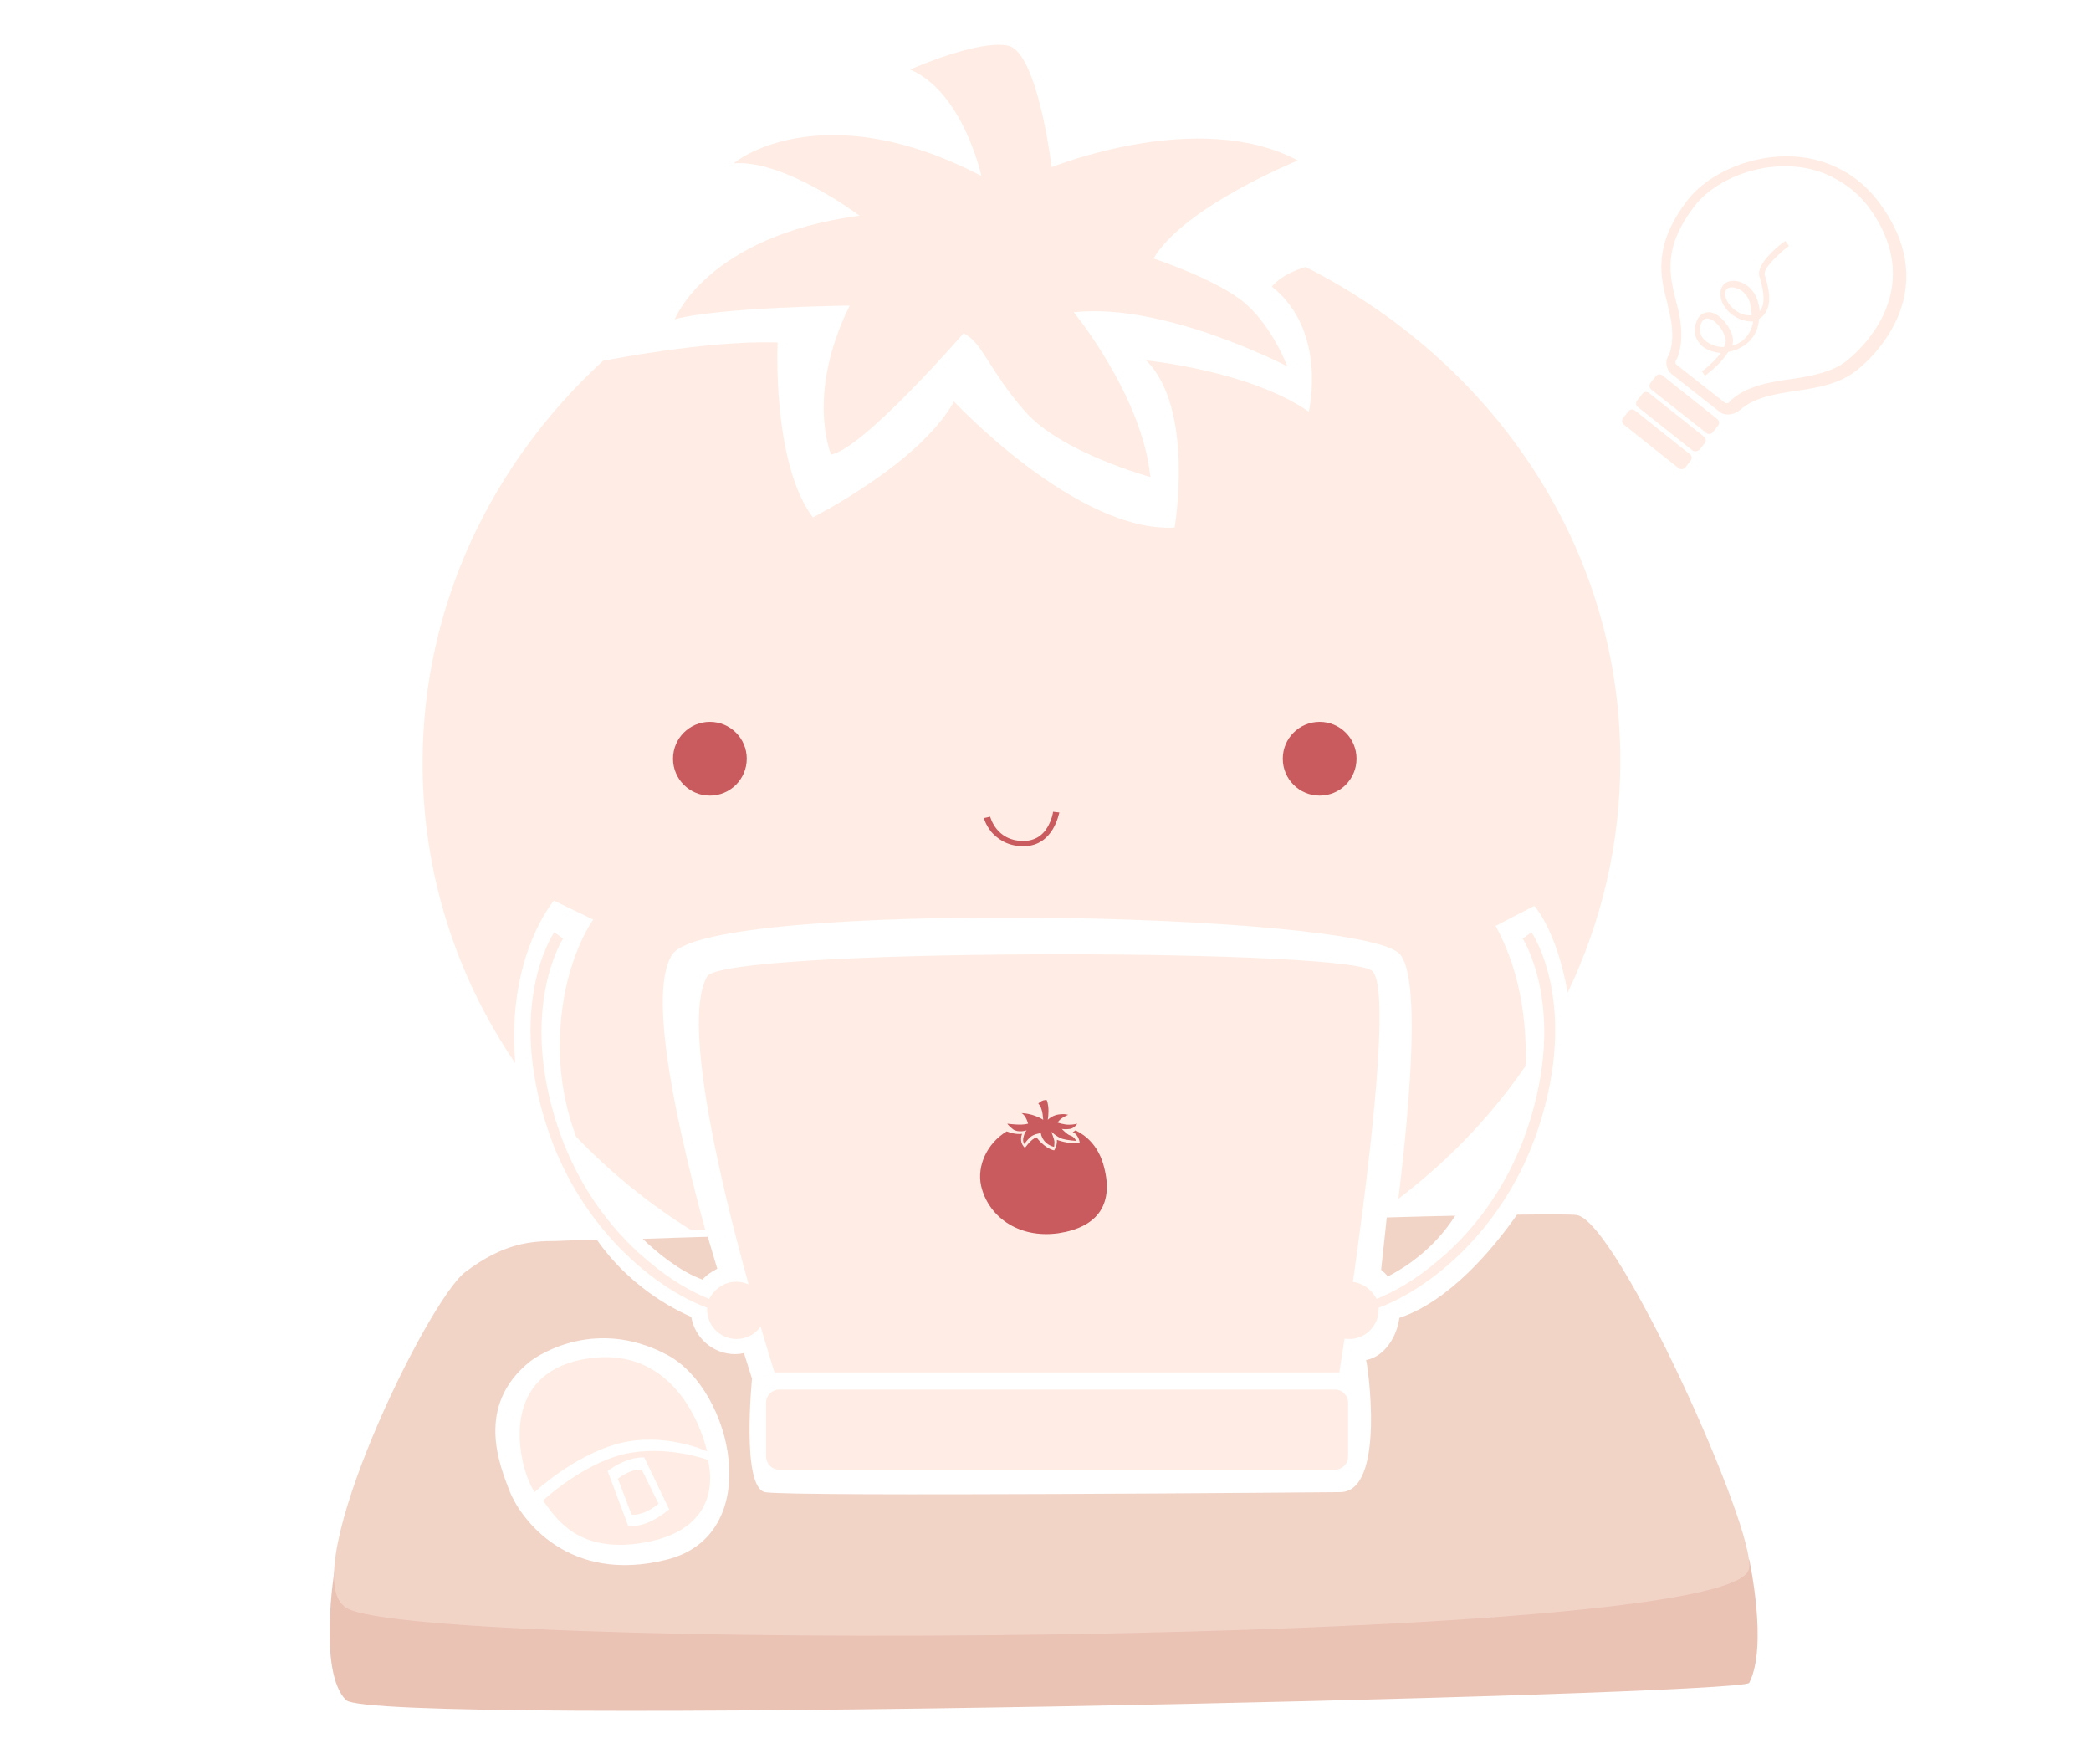
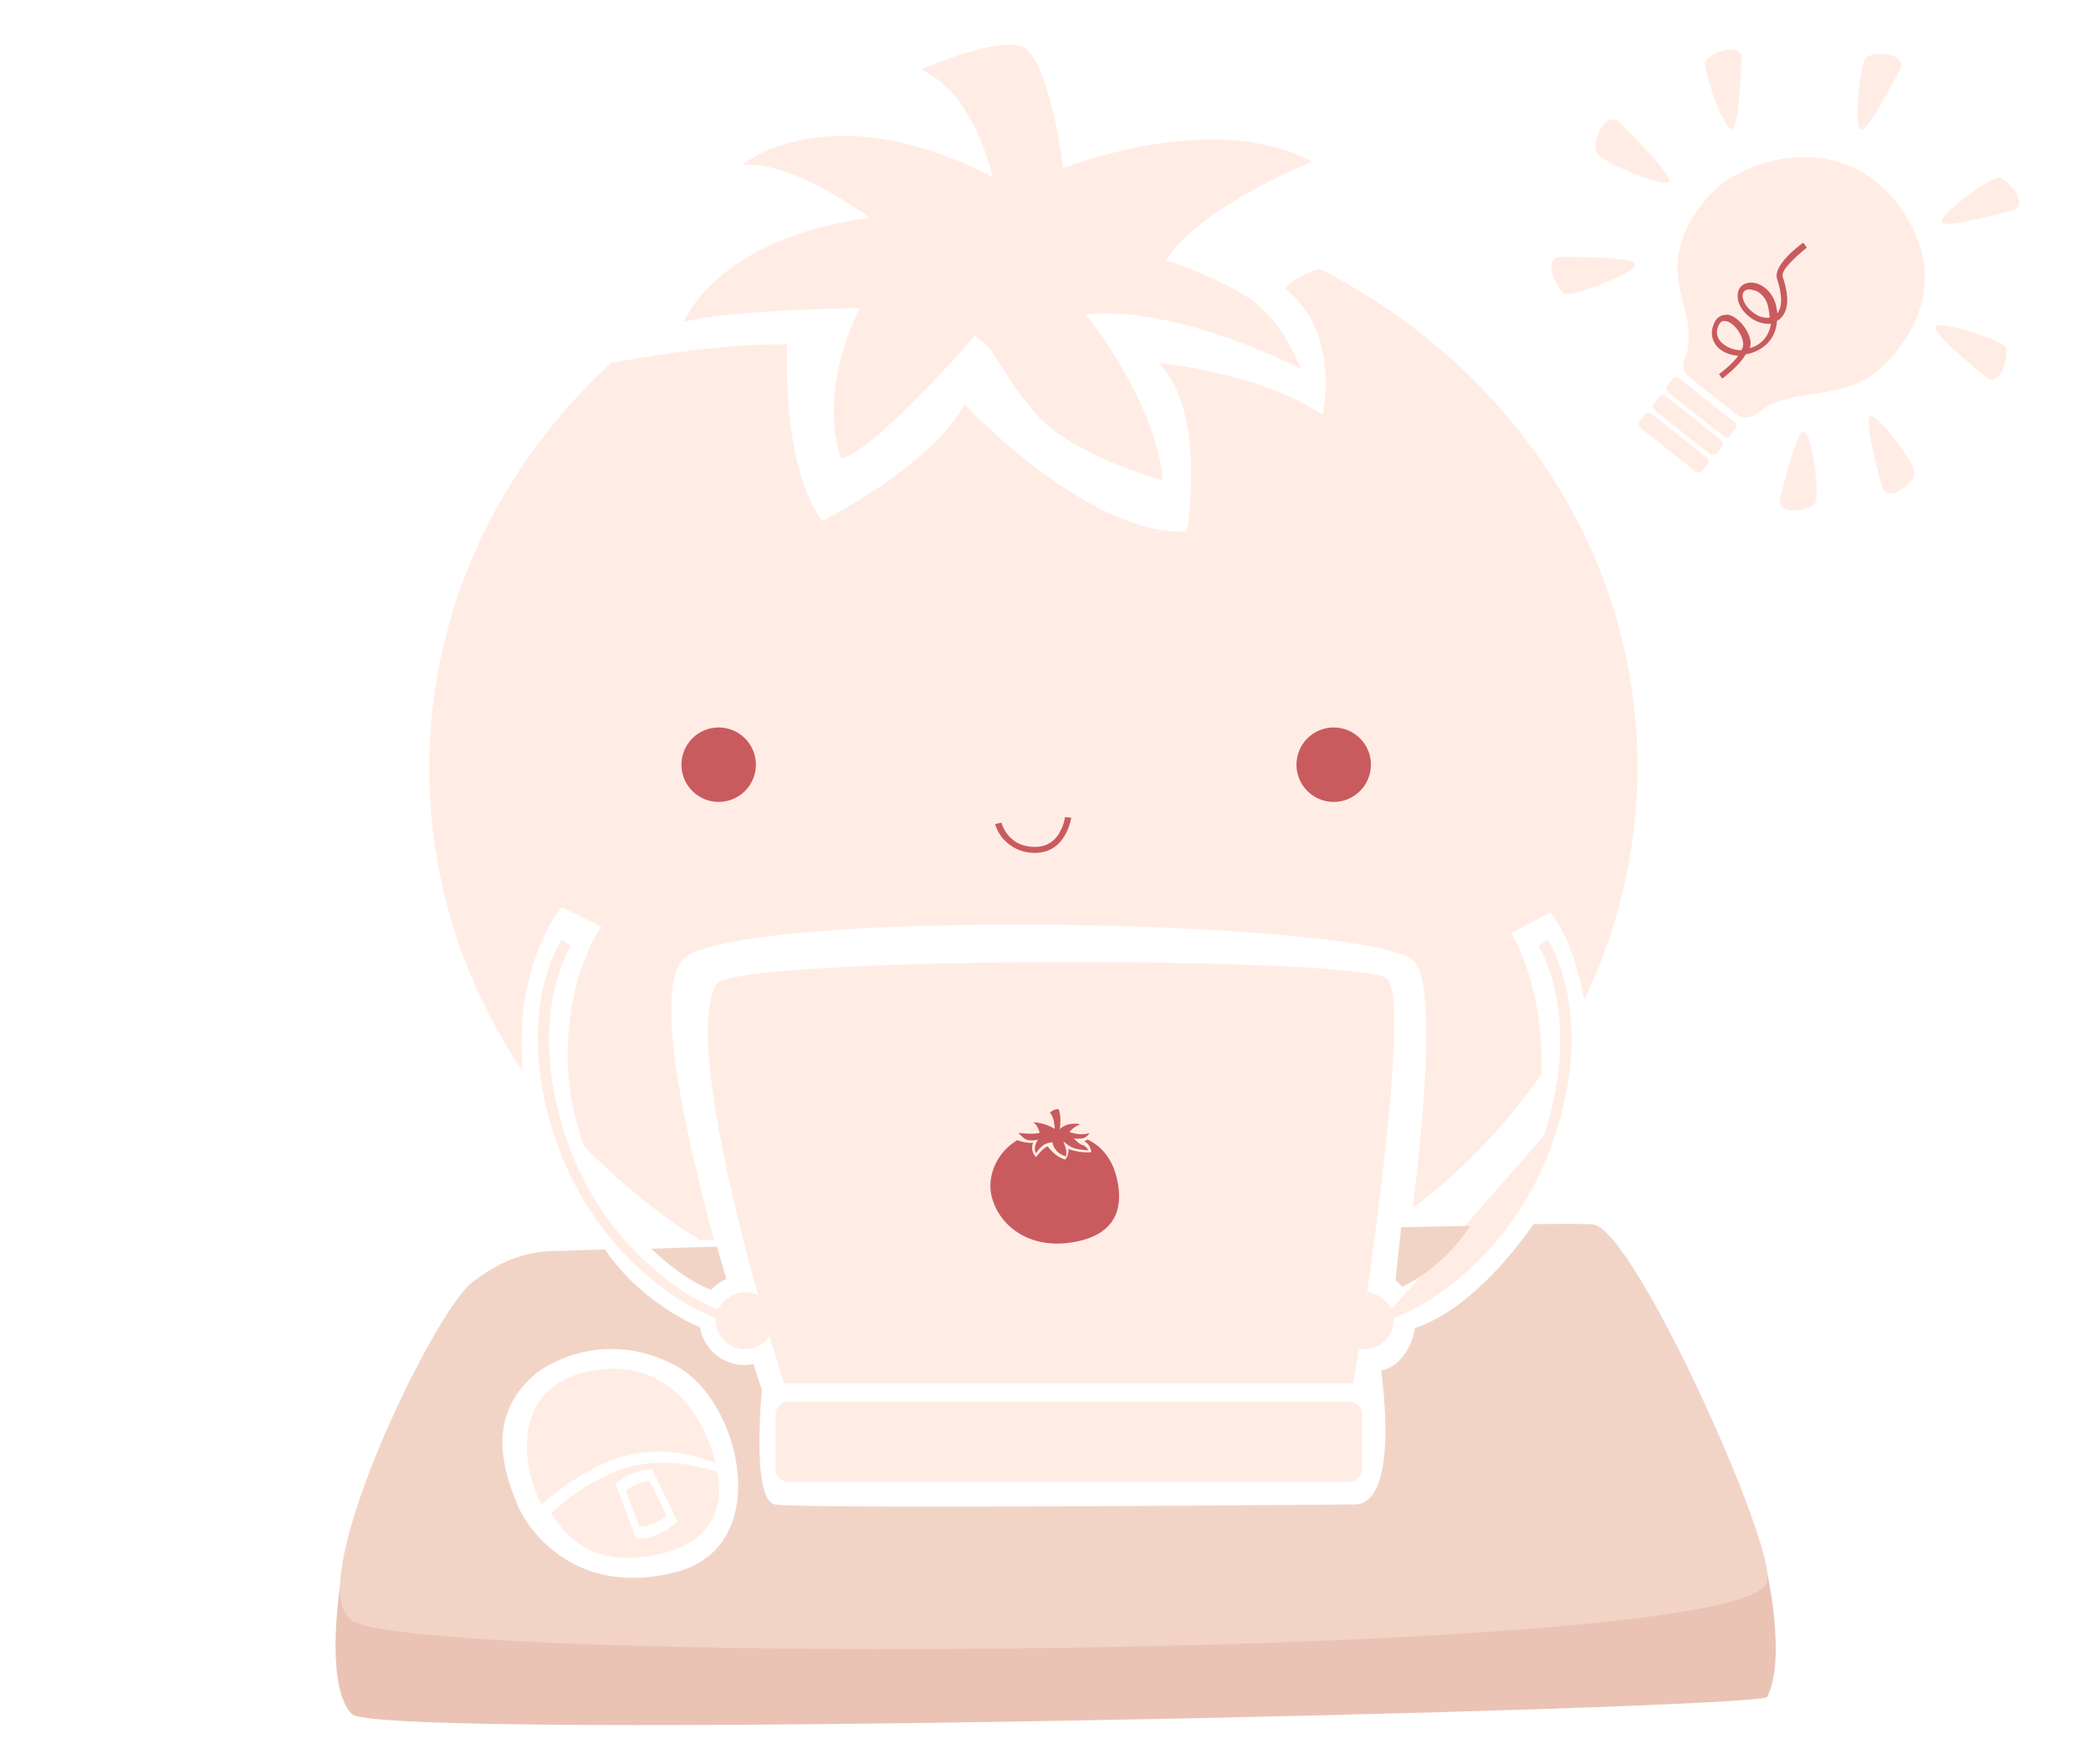
<svg xmlns="http://www.w3.org/2000/svg" version="1.1" id="Layer_1" x="0px" y="0px" viewBox="0 0 595.3 502.1" style="enable-background:new 0 0 595.3 502.1;" xml:space="preserve">
  <style type="text/css">
	.st0{fill:#EAC3B5;}
	.st1{fill:#F2D4C7;}
	.st2{fill:#FFEDE5;}
	.st3{fill:#C95B5E;}
</style>
  <g>
    <g>
      <g>
-         <path class="st0" d="M95.3,446.6c0,0-4.9,29.3,3.2,37.4c7.8,7.8,397.6-1.3,399.5-4.9c5.4-10.5,0-35.1,0-35.1L118,446.6     L95.3,446.6L95.3,446.6z" />
+         <path class="st0" d="M97,450.3c0,0-4.9,29.5,3.2,37.7c7.9,7.9,400.9-1.3,402.9-4.9c5.5-10.6,0-35.4,0-35.4l-383.3,2.7L97,450.3     L97,450.3z" />
        <g>
-           <path class="st1" d="M251.5,350.5C251.7,350.5,251.7,350.5,251.5,350.5C251.7,350.5,251.7,350.5,251.5,350.5z" />
-           <path class="st1" d="M246.3,350.7c1.8-0.1,3.4-0.1,5.2-0.2C249.8,350.5,248,350.7,246.3,350.7z" />
-           <path class="st1" d="M244.6,350.7c0.6,0,1.3,0,1.9-0.1C245.8,350.7,245.2,350.7,244.6,350.7z" />
-           <path class="st1" d="M270,349.9c0.2,0,0.5,0,0.7,0C270.5,349.9,270.2,349.9,270,349.9z" />
-           <path class="st1" d="M270.7,349.9c2.1-0.1,3.9-0.1,6.1-0.2C274.6,349.8,272.5,349.8,270.7,349.9z" />
-           <path class="st1" d="M239.7,350.8c1.8-0.1,3.2-0.1,4.9-0.2C243,350.7,241.2,350.8,239.7,350.8z" />
-           <path class="st1" d="M251.7,350.5c5.9-0.2,12.1-0.4,18.3-0.6C263.7,350.2,257.6,350.4,251.7,350.5z" />
-           <path class="st1" d="M211.9,385.1c0.2-0.1,0.5-0.1,0.6-0.2C212.3,385,212.2,385.1,211.9,385.1z" />
-           <path class="st1" d="M276.8,349.8c0.1,0,0.3,0,0.4,0C276.9,349.8,276.8,349.8,276.8,349.8z" />
-           <path class="st1" d="M211.8,385.1L211.8,385.1L211.8,385.1C211.9,385.1,211.8,385.1,211.8,385.1z" />
-           <path class="st1" d="M211.6,351.7c6.5-0.2,13.6-0.4,20.8-0.6C225.2,351.3,218.1,351.5,211.6,351.7z" />
-           <path class="st1" d="M232.4,351.1c0.8,0,1.9-0.1,2.8-0.1C234.2,350.9,233.5,350.9,232.4,351.1z" />
-           <path class="st1" d="M235,350.9c1,0,2.2-0.1,3.3-0.1C237.3,350.9,236.3,350.9,235,350.9z" />
-           <path class="st1" d="M238.4,350.9c0.4,0,0.8,0,1.1,0C239.3,350.8,238.8,350.9,238.4,350.9z" />
-           <path class="st1" d="M381.5,424.8c0,0-156.9,1.4-163.7,0c-6.8-1.4-3.7-32.3-3.7-32.3l-2.3-7.3c-0.8,0.2-1.8,0.3-2.5,0.3      c-6.3,0-11.5-4.6-12.5-10.6c-5.6-2.4-17.9-9-26.9-22c-7.3,0.2-11.5,0.4-11.5,0.4c-7.4,0-15,0.6-25.9,8.8s-47.8,84.6-34.6,95.1      c10.6,13.2,395.5,11.9,400-10.5c2.6-10.1-37.6-99.5-49.1-100.8c-1.5-0.2-7.6-0.2-16.9-0.1c-7.1,10.1-19.3,24.6-33.5,29.4      c-0.7,5.2-4.1,11-9.5,12C389.2,387.2,394.8,424.8,381.5,424.8z M189.9,444c-28.1,7.1-41.6-11.6-44.7-19.2      c-3-7.7-10-24.6,5.7-37.2c0,0,17.2-13.6,39.2-1.8C208.7,395.9,217.9,436.9,189.9,444z" />
-           <path class="st1" d="M383.8,346.8c0.1,0,0.1,0,0.2,0C384,346.8,384,346.8,383.8,346.8z" />
-           <path class="st1" d="M309.3,348.8c0.1,0,0.1,0,0.2,0H309.3z" />
-           <path class="st1" d="M309.6,348.8c4.2-0.1,8.5-0.2,12.7-0.4C318.1,348.6,313.9,348.7,309.6,348.8z" />
-           <path class="st1" d="M322.3,348.4c0.1,0,0.3,0,0.4,0C322.6,348.4,322.4,348.4,322.3,348.4z" />
-           <path class="st1" d="M277.1,349.8c10.6-0.3,21.4-0.6,32.3-0.9C298.5,349.1,287.8,349.4,277.1,349.8z" />
-           <path class="st1" d="M354.5,347.6c10.2-0.3,20.2-0.6,29.4-0.8C374.5,347.1,364.7,347.3,354.5,347.6z" />
-           <path class="st1" d="M354.3,347.6C354.3,347.6,354.5,347.6,354.3,347.6C354.5,347.6,354.3,347.6,354.3,347.6z" />
-           <path class="st1" d="M322.7,348.4c10.7-0.3,21.4-0.6,31.6-0.8C344.1,347.8,333.5,348.1,322.7,348.4z" />
+           <path class="st1" d="M254.4,353.3C254.6,353.3,254.6,353.3,254.4,353.3C254.6,353.3,254.6,353.3,254.4,353.3z" />
+           <path class="st1" d="M249.2,353.5c1.8-0.1,3.4-0.1,5.2-0.2C252.7,353.3,250.9,353.5,249.2,353.5z" />
+           <path class="st1" d="M247.5,353.6c0.6,0,1.3,0,1.9-0.1C248.7,353.5,248.1,353.6,247.5,353.6z" />
+           <path class="st1" d="M273.1,352.7c0.2,0,0.5,0,0.7,0C273.6,352.7,273.3,352.7,273.1,352.7z" />
+           <path class="st1" d="M273.8,352.7c2.1-0.1,4-0.1,6.2-0.2C277.7,352.6,275.6,352.6,273.8,352.7z" />
+           <path class="st1" d="M242.5,353.7c1.8-0.1,3.2-0.1,4.9-0.2C245.8,353.6,244,353.7,242.5,353.7z" />
+           <path class="st1" d="M254.6,353.3c6-0.2,12.2-0.4,18.5-0.6C266.7,353,260.6,353.2,254.6,353.3z" />
+           <path class="st1" d="M214.5,388.3c0.2-0.1,0.5-0.1,0.6-0.2C214.9,388.2,214.8,388.3,214.5,388.3z" />
+           <path class="st1" d="M279.9,352.6c0.1,0,0.3,0,0.4,0C280.1,352.6,280,352.6,279.9,352.6z" />
+           <path class="st1" d="M214.4,388.3L214.4,388.3L214.4,388.3C214.5,388.3,214.4,388.3,214.4,388.3z" />
+           <path class="st1" d="M214.2,354.5c6.5-0.2,13.7-0.4,21-0.6C227.9,354.2,220.7,354.4,214.2,354.5z" />
+           <path class="st1" d="M235.2,354c0.9,0,1.9-0.1,2.8-0.1C237,353.8,236.2,353.8,235.2,354z" />
+           <path class="st1" d="M237.8,353.8c1,0,2.2-0.1,3.3-0.1C240.1,353.8,239.1,353.8,237.8,353.8z" />
+           <path class="st1" d="M241.2,353.8c0.4,0,0.9,0,1.1,0C242.1,353.7,241.6,353.8,241.2,353.8z" />
+           <path class="st1" d="M385.6,428.3c0,0-158.2,1.4-165,0c-6.8-1.4-3.7-32.6-3.7-32.6l-2.4-7.4c-0.9,0.2-1.8,0.3-2.6,0.3      c-6.3,0-11.6-4.6-12.6-10.7c-5.7-2.5-18.1-9.1-27.1-22.2c-7.4,0.2-11.6,0.4-11.6,0.4c-7.5,0-15.2,0.6-26.1,8.9      c-11,8.3-48.2,85.3-34.8,95.9c10.7,13.4,398.8,12,403.4-10.6c2.7-10.2-37.9-100.4-49.5-101.7c-1.5-0.2-7.7-0.2-17-0.1      c-7.2,10.2-19.5,24.8-33.8,29.6c-0.7,5.2-4.2,11.1-9.6,12.1C393.2,390.3,398.9,428.3,385.6,428.3z M192.3,447.6      c-28.3,7.2-41.9-11.7-45.1-19.4c-3-7.8-10-24.8,5.8-37.5c0,0,17.3-13.7,39.6-1.8C211.2,399.1,220.5,440.5,192.3,447.6z" />
+           <path class="st1" d="M387.8,349.6c0.1,0,0.1,0,0.2,0C388,349.6,388,349.6,387.8,349.6z" />
+           <path class="st1" d="M312.8,351.6c0.1,0,0.1,0,0.2,0H312.8z" />
+           <path class="st1" d="M313,351.6c4.3-0.1,8.6-0.2,12.8-0.4C321.6,351.4,317.4,351.5,313,351.6z" />
+           <path class="st1" d="M325.8,351.2c0.1,0,0.3,0,0.4,0C326.1,351.2,325.9,351.2,325.8,351.2z" />
+           <path class="st1" d="M280.3,352.6c10.7-0.3,21.6-0.6,32.6-0.9C301.9,352,291.1,352.3,280.3,352.6z" />
+           <path class="st1" d="M358.3,350.4c10.3-0.3,20.4-0.6,29.6-0.9C378.5,349.9,368.6,350.1,358.3,350.4z" />
+           <path class="st1" d="M358.1,350.4C358.1,350.4,358.3,350.4,358.1,350.4C358.3,350.4,358.1,350.4,358.1,350.4z" />
+           <path class="st1" d="M326.2,351.2c10.8-0.3,21.6-0.6,31.9-0.9C347.8,350.7,337.1,350.9,326.2,351.2z" />
        </g>
        <g>
-           <path class="st2" d="M371.7,76c-7.3,2.2-9.6,5.6-9.6,5.6c16,12.7,10.5,35.6,10.5,35.6c-16.8-11.7-46.3-14.6-46.3-14.6      c13.9,13.8,8.1,47.6,8.1,47.6c-27.9,1.5-62.8-35.9-62.8-35.9c-9.8,17.7-40.2,33-40.2,33c-11.7-15.8-10-49.8-10-49.8      c-14.9-0.5-35.4,2.5-49.7,5.2c-31.6,29-51.4,69.6-51.4,114.5c0,31.5,9.6,60.8,26.4,85.5c-2.6-30.5,11-46.3,11-46.3l11.2,5.4      c0,0-10,13.4-9.5,37.8c0.2,9.7,2.3,17.8,4.6,24c9.7,10.1,20.8,19.2,32.9,26.7l3.9-0.1c-6.5-23.8-17.2-67.3-9.3-78.6      c11-15.5,196-12.1,207,0c5.7,6.3,3.3,39.6-0.4,69.7c14.1-10.7,26.4-23.5,36.2-37.8c0.4-10-0.7-25.7-8.5-39.9l11-5.7      c0,0,6.3,6.7,9.5,24.7c9.6-20,15-42.3,15-65.7C461.5,155.8,425.1,103,371.7,76z" />
-           <path class="st2" d="M279.4,50.1c0,0-5.2-23.9-20.3-30.3c0,0,19.3-8.6,27.9-6.8c8.5,1.9,12.4,34.6,12.4,34.6s41.9-17,70.1-1.9      c0,0-32.4,13.1-41.1,27.9c0,0,16.2,5.3,24.8,11.7c8.6,6.5,13.3,19,13.3,19S331.4,86,305.7,88.9c0,0,19.5,23.7,21.8,46.9      c0,0-25.4-6.9-35.7-18.7c-10.2-11.6-12.1-19.7-17.5-22.2c0,0-28.5,32.9-37.7,34.5c0,0-7.3-17,5.3-42.4c0,0-37,0.4-49.8,3.9      c0,0,9.1-23.7,52.6-29.5c0,0-21.3-16-35.7-14.9C208.4,46.5,233.5,26.2,279.4,50.1z" />
-           <circle class="st3" cx="375.7" cy="216" r="10.5" />
-           <circle class="st3" cx="202.1" cy="216" r="10.5" />
+           <path class="st2" d="M375.6,76.5c-7.4,2.2-9.7,5.7-9.7,5.7c16.1,12.8,10.6,35.9,10.6,35.9c-16.9-11.8-46.7-14.8-46.7-14.8      c14,13.9,8.1,48,8.1,48c-28.1,1.5-63.3-36.2-63.3-36.2c-9.8,17.9-40.5,33.2-40.5,33.2c-11.8-15.9-10-50.2-10-50.2      c-15.1-0.5-35.7,2.6-50.1,5.2c-31.9,29.3-51.8,70.2-51.8,115.4c0,31.7,9.7,61.3,26.6,86.3c-2.7-30.8,11.1-46.7,11.1-46.7      l11.3,5.5c0,0-10,13.5-9.6,38.2c0.2,9.8,2.4,18,4.6,24.2c9.8,10.2,21,19.3,33.1,26.9l4-0.1c-6.5-24-17.3-67.9-9.4-79.3      c11.1-15.6,197.6-12.2,208.7,0c5.8,6.3,3.3,40-0.4,70.3c14.2-10.8,26.6-23.7,36.6-38.2c0.4-10-0.7-25.9-8.5-40.2l11.1-5.8      c0,0,6.3,6.7,9.6,24.9c9.7-20.2,15.2-42.7,15.2-66.3C466.2,157,429.5,103.8,375.6,76.5z" />
+           <path class="st2" d="M282.6,50.4c0,0-5.2-24.1-20.5-30.6c0,0,19.5-8.7,28.1-6.8c8.5,1.9,12.5,34.9,12.5,34.9S345,30.8,373.5,46      c0,0-32.7,13.3-41.5,28.1c0,0,16.4,5.3,25,11.8c8.7,6.5,13.4,19.1,13.4,19.1S335,86.7,309.1,89.5c0,0,19.7,23.9,22,47.3      c0,0-25.7-7-36-18.8c-10.3-11.7-12.2-19.9-17.6-22.3c0,0-28.8,33.1-38,34.8c0,0-7.4-17.1,5.3-42.8c0,0-37.3,0.4-50.2,4      c0,0,9.2-23.9,53-29.7c0,0-21.5-16.1-36-15.1C211,46.8,236.2,26.3,282.6,50.4z" />
+           <circle class="st3" cx="379.7" cy="217.7" r="10.6" />
+           <circle class="st3" cx="204.6" cy="217.7" r="10.6" />
          <g>
-             <path class="st3" d="M291.4,240.9c-0.1,0-0.2,0-0.4,0c-4.6-0.1-7.3-2.4-8.8-4.1c-1.6-2-2.1-3.9-2.1-3.9l1.8-0.4       c0.1,0.3,1.8,6.8,9.2,6.9c3.1,0.1,5.6-1.3,7.1-3.9c1.3-2.2,1.6-4.2,1.6-4.4l1.8,0.2C301.5,231.2,300.1,240.9,291.4,240.9z" />
+             <path class="st3" d="M294.7,242.8c-0.1,0-0.2,0-0.4,0c-4.6-0.1-7.4-2.5-8.9-4.2c-1.6-2-2.1-4-2.1-4l1.8-0.4       c0.1,0.3,1.8,6.8,9.3,6.9c3.1,0.1,5.7-1.3,7.2-4c1.3-2.2,1.6-4.3,1.6-4.5l1.8,0.2C304.9,233.1,303.5,242.8,294.7,242.8z" />
          </g>
-           <path class="st2" d="M209.6,364.9c-3.3,0-6.2,2-7.7,4.9c-5-2-11-5.4-17-10.5c-8.5-6.9-19.7-19.3-26.1-38.5      c-11.2-33.8,1.4-53.4,1.5-53.6l-2.5-1.8c-0.6,0.8-13.6,20.8-1.9,56c9.4,28.3,30.5,45.4,45.4,50.9c0,0.2,0,0.4,0,0.5      c0,4.6,3.7,8.4,8.4,8.4c4.6,0,8.4-3.7,8.4-8.4C218,368.7,214.2,364.9,209.6,364.9z" />
-           <path class="st2" d="M384.2,364.9c3.3,0,6.2,2,7.7,4.9c5-2,11-5.4,17-10.5c8.5-6.9,19.7-19.3,26.1-38.5      c11.2-33.8-1.4-53.4-1.5-53.6l2.5-1.8c0.6,0.8,13.6,20.8,1.9,56c-9.4,28.3-30.5,45.4-45.4,50.9c0,0.2,0,0.4,0,0.5      c0,4.6-3.7,8.4-8.4,8.4c-4.7,0-8.4-3.7-8.4-8.4C375.7,368.7,379.6,364.9,384.2,364.9z" />
+           <path class="st2" d="M212.2,367.9c-3.3,0-6.2,2-7.8,4.9c-5-2-11.1-5.4-17.1-10.6c-8.5-6.9-19.9-19.5-26.3-38.8      c-11.3-34.1,1.4-53.9,1.5-54.1l-2.6-1.8c-0.6,0.9-13.7,21-1.9,56.4c9.5,28.5,30.8,45.7,45.7,51.3c0,0.2,0,0.4,0,0.5      c0,4.6,3.7,8.4,8.4,8.4c4.6,0,8.4-3.7,8.4-8.4C220.6,371.7,216.8,367.9,212.2,367.9z" />
+           <path class="st2" d="M439.5,323.4c11.3-34.1-1.4-53.9-1.5-54.1l2.6-1.8c0.6,0.9,13.7,21,1.9,56.4c-9.5,28.5-30.8,45.7-45.7,51.3      c0,0.2,0,0.4,0,0.5c0,4.6-3.7,8.4-8.4,8.4s-8.4-3.7-8.4-8.4c-0.1-4.1,3.8-7.9,8.4-7.9c3.3,0,6.2,2,7.8,4.9" />
        </g>
        <g>
-           <path class="st2" d="M380.1,418.4H221.8c-2.1,0-3.7-1.8-3.7-3.7v-15.4c0-2.1,1.8-3.7,3.7-3.7h158.3c2.1,0,3.7,1.8,3.7,3.7v15.4      C383.8,416.7,382.1,418.4,380.1,418.4z" />
-           <path class="st2" d="M381.3,390.7H220.5c0,0-30-93.8-19.2-112.7c4.7-8.1,178.1-8.1,189.1-1.8C399,281.3,381.3,390.7,381.3,390.7      z" />
+           <path class="st2" d="M384.2,421.9H224.5c-2.1,0-3.7-1.8-3.7-3.7v-15.5c0-2.1,1.8-3.7,3.7-3.7h159.6c2.1,0,3.7,1.8,3.7,3.7v15.5      C387.8,420.1,386.1,421.9,384.2,421.9z" />
+           <path class="st2" d="M385.3,393.8H223.2c0,0-30.3-94.6-19.3-113.6c4.7-8.1,179.6-8.1,190.7-1.8      C403.2,283.5,385.3,393.8,385.3,393.8z" />
          <g>
-             <path class="st3" d="M304.5,323.2c-0.9-0.4-2.2-1.8-2.2-1.8s0.9,0.2,2.3,0c1.3-0.2,2.1-1.5,2.1-1.5s-1,0.3-2.4,0.3       c-1.4,0-3.2-0.6-3.2-0.6c0.8-1.4,3-2.2,3-2.2s-0.9-0.4-2.8-0.1c-1.3,0.2-2.4,0.9-3,1.5c0.1-0.6,0.2-1.6,0.2-2.5       c0-2-0.5-3.1-0.5-3.1c-1.4-0.2-2.4,1-2.4,1s0.6,0.5,0.9,1.6c0.3,0.7,0.4,2.1,0.5,3c-3-1.9-6.2-1.9-6.2-1.9c1.3,0.6,1.9,3,1.9,3       c-1.9,0.6-5.9,0-5.9,0s0.1,0.4,1.6,1.6c1.5,1.1,3.9,0.3,3.9,0.3s-0.6,0.5-0.9,1.9c-0.4,1.4,0.3,2.1,0.3,2       c0-0.1,0.6-1.1,1.8-2.1c1-0.8,2.8-1,2.8-1c0.7,3.4,3.8,3.9,3.8,3.9s0.1-0.7,0.1-1.4c0-0.7-0.9-2.9-0.9-2.9s1.6,1.5,3.1,2       c1.8,0.5,4,0.6,4,0.6S305.8,323.5,304.5,323.2z" />
-             <path class="st3" d="M314,331.1c-1.6-5-4.7-7.8-7.8-9.3c-0.5,0.4-0.8,0.5-0.8,0.5c1.8,0.8,2,3.1,2,3.1       c-3.2,0.4-6.5-0.9-6.5-0.9c0.1,1.9-0.8,3-0.8,3c-2.8-0.6-5-3.7-5-3.7c-1.5,0.4-3.3,3-3.3,3c-1.9-1.8-0.8-4-0.8-4       c-1.8,0.2-3.3-0.3-4.4-0.7c-5.6,3.4-8.5,9.8-7.3,15.4c1.9,8.6,10.4,15.2,22,13.6C312.6,349.4,317.5,342.7,314,331.1z" />
+             <path class="st3" d="M307.9,325.9c-0.9-0.4-2.2-1.8-2.2-1.8s0.9,0.2,2.4,0c1.3-0.2,2.1-1.5,2.1-1.5s-1,0.3-2.5,0.3       s-3.2-0.6-3.2-0.6c0.9-1.4,3-2.2,3-2.2s-0.9-0.4-2.8-0.1c-1.3,0.2-2.5,0.9-3,1.5c0.1-0.6,0.2-1.6,0.2-2.6c0-2-0.5-3.1-0.5-3.1       c-1.4-0.2-2.5,1-2.5,1s0.6,0.5,0.9,1.6c0.3,0.7,0.4,2.1,0.5,3c-3-1.9-6.2-1.9-6.2-1.9c1.3,0.6,1.9,3,1.9,3c-1.9,0.6-6,0-6,0       s0.1,0.4,1.6,1.6c1.5,1.1,4,0.3,4,0.3s-0.6,0.5-0.9,1.9s0.3,2.1,0.3,2c0-0.1,0.6-1.1,1.8-2.1c1-0.9,2.8-1,2.8-1       c0.7,3.4,3.9,4,3.9,4s0.1-0.7,0.1-1.4c0-0.7-0.9-2.9-0.9-2.9s1.6,1.5,3.1,2c1.8,0.5,4.1,0.6,4.1,0.6S309.2,326.1,307.9,325.9z" />
+             <path class="st3" d="M317.5,333.8c-1.6-5-4.7-7.9-7.9-9.4c-0.5,0.4-0.9,0.5-0.9,0.5c1.8,0.9,2,3.1,2,3.1       c-3.2,0.4-6.5-0.9-6.5-0.9c0.1,1.9-0.9,3-0.9,3c-2.8-0.6-5-3.7-5-3.7c-1.5,0.4-3.3,3-3.3,3c-1.9-1.8-0.9-4.1-0.9-4.1       c-1.8,0.2-3.3-0.3-4.5-0.7c-5.7,3.4-8.5,9.8-7.4,15.5c1.9,8.7,10.5,15.3,22.2,13.7C316.1,352.3,321,345.5,317.5,333.8z" />
          </g>
        </g>
-         <path class="st2" d="M201.5,415.6c0,0-11.9-4.4-24-1.6c-12.1,3-22.9,13.2-22.9,13.2c3,3.8,9.5,16.4,31.1,11.5     C207.2,433.7,201.5,415.6,201.5,415.6z M178.8,434.3l-5.8-15.5c0,0,4.9-4,10.4-3.9l7.1,14.8C190.3,429.8,184.2,435.3,178.8,434.3     z" />
-         <path class="st2" d="M152.2,424.8c0,0,11.1-10.5,24.1-13.9c13.2-3.3,25,2.3,25,2.3s-6.2-30.3-33.5-26.5     C140.5,390.5,147.9,418.6,152.2,424.8z" />
-         <path class="st2" d="M175.9,421c0,0,3.2-2.8,6.8-2.6l4.8,9.7c0,0-4,3.5-7.7,3.1L175.9,421z" />
+         <path class="st2" d="M204.1,419c0,0-12-4.5-24.2-1.6c-12.2,3-23.1,13.4-23.1,13.4c3,3.8,9.6,16.6,31.3,11.6     C209.7,437.2,204.1,419,204.1,419z M181.1,437.9l-5.9-15.6c0,0,4.9-4.1,10.5-4l7.2,15C192.7,433.3,186.5,438.8,181.1,437.9z" />
+         <path class="st2" d="M154.3,428.3c0,0,11.2-10.6,24.3-14c13.4-3.3,25.2,2.4,25.2,2.4s-6.2-30.6-33.8-26.7     C142.5,393.7,150,422.1,154.3,428.3z" />
+         <path class="st2" d="M178.2,424.4c0,0,3.2-2.8,6.8-2.7l4.8,9.8c0,0-4.1,3.5-7.8,3.1L178.2,424.4z" />
      </g>
-       <path class="st1" d="M394.8,346.6c-0.4,4-1,9.3-1.6,14.9l0,0c0.7,0.6,1.3,1.1,1.9,1.9c3.9-2,12.7-7.1,19.2-17.3    C408.4,346.2,401.7,346.4,394.8,346.6L394.8,346.6z" />
-       <path class="st1" d="M201.5,352.1c-6.8,0.2-13.1,0.4-18.5,0.6c3.9,3.8,10.6,9.3,17,11.6c1.1-1.3,2.8-2.4,4.2-3.1l0,0L201.5,352.1z    " />
+       <path class="st1" d="M398.9,349.4c-0.4,4.1-1,9.4-1.6,15.1l0,0c0.7,0.6,1.3,1.1,1.9,1.9c4-2,12.8-7.2,19.4-17.4    C412.7,349.1,405.9,349.2,398.9,349.4L398.9,349.4z" />
+       <path class="st1" d="M204.1,354.9c-6.8,0.2-13.3,0.4-18.7,0.6c4,3.8,10.7,9.4,17.1,11.7c1.1-1.3,2.8-2.5,4.3-3.1l0,0L204.1,354.9z    " />
    </g>
    <g>
      <g>
-         <path class="st2" d="M485.7,123.2l-15.6-12.3c-0.6-0.5-0.7-1.3-0.2-1.9l1.5-1.9c0.5-0.6,1.3-0.7,1.9-0.2l15.6,12.4     c0.6,0.5,0.7,1.3,0.2,1.9l-1.5,1.9C487.2,123.7,486.2,123.7,485.7,123.2z" />
+         <path class="st2" d="M480.6,104.8l15.7,12.6c0,0,9.6-5.4,14.2-5.7c4.5-0.3,19.9-3.6,26-9.6s10.6-19.9,9-29s-10.9-27.5-33.9-27.5     c-23,0-32.5,23.7-32.5,27.5c0,3.9,2.8,18.7,3.4,21.1C483.2,96.7,480.6,104.8,480.6,104.8z" />
+         <path class="st2" d="M490.6,124.1l-15.7-12.4c-0.6-0.5-0.7-1.3-0.2-1.9l1.5-1.9c0.5-0.6,1.3-0.7,1.9-0.2l15.7,12.5     c0.6,0.5,0.7,1.3,0.2,1.9l-1.5,1.9C492.1,124.6,491.2,124.6,490.6,124.1z" />
        <g>
-           <path class="st2" d="M490.5,117.8c-0.4-0.2-0.7-0.3-1-0.6l-13.6-10.7c-1.6-1.3-2-3.7-0.8-5.4c0.3-0.6,1.8-4.4,0.4-11.1      c-0.2-1.1-0.6-2.4-0.8-3.6c-1.9-7.3-4.4-16.3,5.8-29.5c7.4-9.5,25.3-16,40.2-10.2c5.9,2.3,10.9,6.1,14.9,11.8      c7.3,10.2,9,20.6,5.1,30.8c-3.6,9.1-10.4,14.9-12.6,16.5c-4.7,3.6-10.8,4.6-16.9,5.5c-6.1,0.9-11.9,1.9-15.9,5.5      C493.8,117.9,492.1,118.3,490.5,117.8z M519.2,49.3c-13.6-5.2-30,0.6-36.7,9.3c-9.3,12-7.1,19.9-5.4,26.9      c0.3,1.3,0.7,2.5,0.9,3.7c1.8,8.5-0.6,13.1-0.7,13.1l-0.1,0.2c-0.3,0.5-0.3,1,0.2,1.4l13.6,10.7c0.5,0.3,1,0.3,1.4-0.2l0.1-0.2      c4.6-4.3,11.1-5.4,17.5-6.3c5.5-0.8,11.5-1.9,15.5-5c2.5-1.9,23.9-19.4,6.9-43.4C529.2,55,524.6,51.5,519.2,49.3z" />
+           <path class="st2" d="M495.4,118.6c-0.4-0.2-0.7-0.3-1-0.6l-13.7-10.8c-1.6-1.3-2-3.7-0.9-5.5c0.3-0.6,1.8-4.5,0.4-11.2      c-0.2-1.1-0.6-2.5-0.9-3.6c-1.9-7.4-4.5-16.5,5.9-29.7c7.5-9.6,25.5-16.1,40.5-10.3c6,2.4,11,6.2,15.1,11.9      c7.4,10.3,9.1,20.7,5.1,31.1c-3.6,9.2-10.5,15.1-12.7,16.7c-4.7,3.6-10.9,4.6-17,5.6c-6.2,0.9-12,1.9-16,5.6      C498.8,118.7,497,119.2,495.4,118.6z M524.4,49.6c-13.7-5.2-30.3,0.6-37,9.4c-9.4,12.1-7.2,20.1-5.4,27.1      c0.3,1.3,0.7,2.6,0.9,3.7c1.8,8.5-0.6,13.2-0.7,13.3l-0.1,0.2c-0.3,0.5-0.3,1,0.2,1.4l13.7,10.8c0.5,0.3,1,0.3,1.4-0.2l0.1-0.2      c4.6-4.4,11.2-5.4,17.6-6.3c5.6-0.9,11.6-1.9,15.6-5c2.6-1.9,24.1-19.6,7-43.7C534.5,55.3,529.9,51.8,524.4,49.6z" />
        </g>
-         <path class="st2" d="M481.8,128.2l-15.5-12.3c-0.6-0.5-0.7-1.3-0.2-1.9l1.5-1.9c0.5-0.6,1.3-0.7,1.9-0.2l15.6,12.4     c0.6,0.5,0.7,1.3,0.2,1.9l-1.5,1.9C483.2,128.5,482.3,128.7,481.8,128.2z" />
-         <path class="st2" d="M477.9,133.3l-15.6-12.4c-0.6-0.5-0.7-1.3-0.2-1.9l1.5-1.9c0.5-0.6,1.3-0.7,1.9-0.2l15.6,12.4     c0.6,0.5,0.7,1.3,0.2,1.9l-1.5,1.9C479.2,133.7,478.4,133.7,477.9,133.3z" />
+         <path class="st2" d="M486.7,129.2l-15.6-12.4c-0.6-0.5-0.7-1.3-0.2-1.9l1.5-1.9c0.5-0.6,1.3-0.7,1.9-0.2l15.7,12.5     c0.6,0.5,0.7,1.3,0.2,1.9l-1.5,1.9C488.1,129.4,487.2,129.6,486.7,129.2z" />
+         <path class="st2" d="M482.8,134.3L467,121.8c-0.6-0.5-0.7-1.3-0.2-1.9l1.5-1.9c0.5-0.6,1.3-0.7,1.9-0.2l15.7,12.5     c0.6,0.5,0.7,1.3,0.2,1.9l-1.5,1.9C484.1,134.7,483.3,134.7,482.8,134.3z" />
        <g>
-           <path class="st2" d="M485.4,107l-0.9-1.3c1.3-0.8,3.8-3.1,5.4-5.2c-2.4-0.2-4.7-1.1-6-2.7c-1.5-1.8-1.9-3.9-0.9-6.3      c1-2.6,3-2.7,4-2.6c3.1,0.6,6.3,5,6.4,8c0,0.5-0.1,0.9-0.2,1.5c3.5-1,5.4-3.6,5.9-6.9c-1.1,0.1-2.5-0.1-3.9-0.7      c-2.5-1.1-5.4-3.8-5.4-7c-0.1-2,1-3.6,3.1-3.8c3-0.4,6.6,1.9,7.7,6.3c0.2,0.8,0.3,1.5,0.4,2.3c2.1-2.5,0.6-7.6-0.1-9.9      c-1.1-3.6,5.8-9.1,7.4-10.1l1,1.4c-3.1,2.4-7.3,6.4-6.9,8.2c0.8,2.7,2.9,9.1-1,12.2c-0.2,0.1-0.4,0.2-0.6,0.4      c-0.3,4.5-3,7.7-7.5,9.1c-0.4,0.1-0.8,0.2-1.3,0.3C490,103.6,486,106.5,485.4,107z M486.8,90.8c-0.2,0-0.3-0.1-0.5-0.1      c-0.6-0.1-1.3-0.1-2,1.4c-0.8,2-0.1,3.6,0.7,4.4c1.3,1.4,3.7,2.4,5.8,2.3c0.3-0.6,0.5-1.1,0.5-1.8      C491.1,94.6,489,91.6,486.8,90.8z M494.6,82.1c-0.7-0.2-1.3-0.3-1.9-0.3c-0.7,0.1-1.6,0.5-1.6,1.9c0.2,2.4,2.4,4.6,4.4,5.5      c1.1,0.5,2.4,0.7,3.2,0.5c0-0.9-0.2-1.9-0.4-3C497.9,84.4,496.2,82.7,494.6,82.1z" />
+           <path class="st3" d="M490.3,107.8l-0.9-1.3c1.3-0.9,3.9-3.1,5.5-5.2c-2.5-0.2-4.7-1.1-6.1-2.7c-1.5-1.8-1.9-4-0.9-6.3      c1-2.7,3-2.7,4.1-2.7c3.1,0.6,6.3,5,6.4,8c0,0.5-0.1,0.9-0.2,1.5c3.5-1,5.4-3.6,6-6.9c-1.1,0.1-2.6-0.1-4-0.7      c-2.6-1.1-5.4-3.9-5.5-7.1c-0.1-2,1-3.6,3.1-3.9c3-0.4,6.6,1.9,7.8,6.3c0.2,0.9,0.3,1.5,0.4,2.4c2.1-2.6,0.6-7.7-0.1-9.9      c-1.1-3.6,5.9-9.2,7.5-10.2l1,1.4c-3.1,2.5-7.4,6.4-6.9,8.2c0.9,2.7,2.9,9.2-1,12.3c-0.2,0.1-0.4,0.2-0.6,0.4      c-0.3,4.5-3,7.8-7.6,9.2c-0.4,0.1-0.9,0.2-1.3,0.3C495,104.3,490.9,107.3,490.3,107.8z M491.7,91.5c-0.2,0-0.3-0.1-0.5-0.1      c-0.6-0.1-1.3-0.1-2,1.4c-0.9,2-0.1,3.6,0.7,4.5c1.3,1.4,3.7,2.5,5.9,2.4c0.3-0.6,0.5-1.1,0.5-1.8      C496.1,95.3,493.9,92.2,491.7,91.5z M499.6,82.7c-0.7-0.2-1.3-0.3-1.9-0.3c-0.7,0.1-1.6,0.5-1.6,1.9c0.2,2.5,2.5,4.6,4.5,5.6      c1.1,0.5,2.5,0.7,3.2,0.5c0-0.9-0.2-1.9-0.4-3C502.9,84.9,501.2,83.2,499.6,82.7z" />
        </g>
      </g>
    </g>
+     <g>
+       <path class="st2" d="M443.6,73.1c0,0,20.6-0.2,22,1.9c1.4,2.2-17.8,9.6-20.1,8.6C443.4,82.6,439.1,74.4,443.6,73.1z" />
+       <path class="st2" d="M460.6,34.4c0,0,15.1,14.7,14.6,17.2s-19.9-5.7-20.7-8.2C453.4,41.1,456.1,32,460.6,34.4z" />
+       <path class="st2" d="M495.8,16.1c0,0-0.4,19.4-2.6,20.6c-2.1,1.3-8.6-17.1-7.7-19.2C486.7,15.5,494.6,11.6,495.8,16.1z" />
+       <path class="st2" d="M573.5,59.7c0,0-18.8,5.4-20.6,3.7c-1.9-1.6,14-13.2,16.2-12.8C571.5,50.9,577.5,57.6,573.5,59.7z" />
+       <path class="st2" d="M566,107.8c0,0-15.2-12.1-15.1-14.6s18.8,3.5,20.1,5.6C571.9,100.8,570.2,109.5,566,107.8z" />
+       <path class="st2" d="M536,139.2c0,0-5.4-18.7-3.7-20.6c1.6-1.9,13.3,13.8,12.8,16.2C544.9,137.1,538.5,143.1,536,139.2z" />
+       <path class="st2" d="M506.6,142.6c0,0,4.5-18.9,6.7-19.8c2.5-0.9,4.9,18.6,3.5,20.4C515.4,145.3,506.8,147.1,506.6,142.6z" />
+       <path class="st2" d="M541.2,19.2c0,0-8.7,17.3-11.2,17.7s-0.5-19.1,1.3-20.6C533.3,14.8,542.1,14.8,541.2,19.2z" />
+     </g>
  </g>
</svg>
